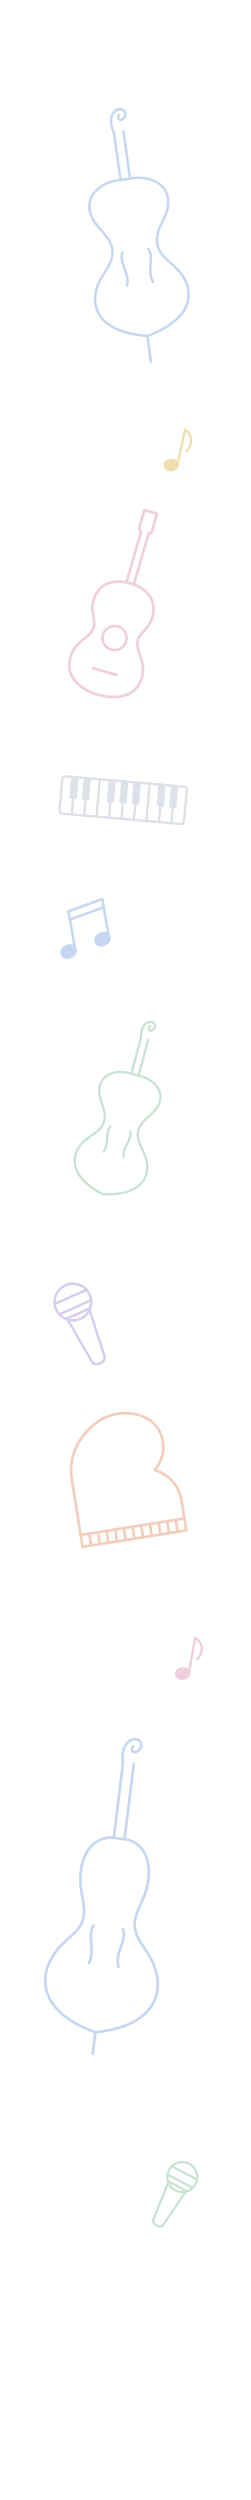
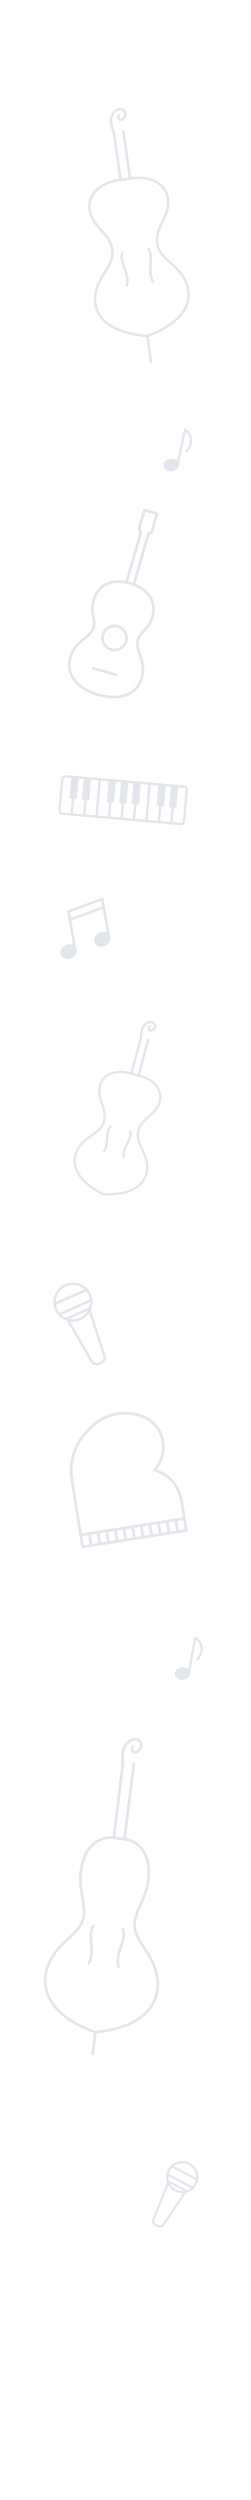
<svg xmlns="http://www.w3.org/2000/svg" width="240" height="2400" viewBox="0 0 240 2400">
  <defs>
    <g id="fiddle" fill="none">
      <path d="M 0,2 C 20,0 34,10 33,24 C 32,38 20,44 19,57 C 18,70 30,76 36,88 C 42,100 44,124 0,134 C -44,124 -42,100 -36,88 C -30,76 -18,70 -19,57 C -20,44 -32,38 -33,24 C -34,10 -20,0 0,2 Z" />
      <path d="M -4,2 L -4,-38 M 4,2 L 4,-38" />
      <path d="M -4,-38 C -7,-48 -4,-54 0,-56 C 6,-59 10,-53 6,-49 C 3,-46 0,-49 2,-52" />
      <path d="M 11,62 C 15,70 7,80 11,90 M -11,62 C -15,70 -7,80 -11,90" />
    </g>
    <g id="guitar" fill="none">
      <path d="M 0,0 C 18,0 28,10 28,24 C 28,36 21,40 21,48 C 21,58 34,64 34,80 C 34,98 18,106 0,106 C -18,106 -34,98 -34,80 C -34,64 -21,58 -21,48 C -21,40 -28,36 -28,24 C -28,10 -18,0 0,0 Z" />
      <circle cx="0" cy="52" r="11" />
      <path d="M -11,84 L 11,84" />
      <path d="M -3.5,0 L -3.5,-48 M 3.5,0 L 3.5,-48" />
      <path d="M -3.5,-48 L -6,-50 L -6,-68 L 6,-68 L 6,-50 L 3.5,-48" />
    </g>
    <g id="mic" fill="none">
      <circle cx="0" cy="0" r="16" />
      <path d="M -15.2,-5 L 15.2,-5 M -15.2,5 L 15.2,5" />
      <path d="M -11.6,11 L 11.6,11" />
      <path d="M -10.5,12 L -6,54 C -6,60 6,60 6,54 L 10.5,12" />
    </g>
    <g id="notes2">
      <ellipse cx="0" cy="34" rx="7" ry="5.5" transform="rotate(-18 0 34)" />
      <ellipse cx="34" cy="28" rx="7" ry="5.5" transform="rotate(-18 34 28)" />
      <path fill="none" d="M 6.5,32 L 6.5,-4 M 40.5,26 L 40.5,-10" />
      <path fill="none" d="M 6.5,-4 L 40.5,-10 M 6.5,4 L 40.5,-2" />
    </g>
    <g id="note1">
      <ellipse cx="0" cy="30" rx="7" ry="5.5" transform="rotate(-18 0 30)" />
      <path fill="none" d="M 6.5,28 L 6.5,-10 C 16,-6 18,4 13,12" />
    </g>
    <g id="keys">
      <rect fill="none" x="0" y="0" width="120" height="36" rx="3" />
      <path fill="none" d="M 12,0 L 12,36 M 24,0 L 24,36 M 36,0 L 36,36 M 48,0 L 48,36 M 60,0 L 60,36 M 72,0 L 72,36 M 84,0 L 84,36 M 96,0 L 96,36 M 108,0 L 108,36" />
      <g stroke="none">
        <rect x="8.5" y="0" width="7" height="21" />
        <rect x="20.5" y="0" width="7" height="21" />
        <rect x="44.5" y="0" width="7" height="21" />
        <rect x="56.5" y="0" width="7" height="21" />
        <rect x="68.5" y="0" width="7" height="21" />
        <rect x="92.5" y="0" width="7" height="21" />
        <rect x="104.5" y="0" width="7" height="21" />
      </g>
    </g>
    <g id="grand">
      <path fill="none" d="M -48,55 L 48,55 L 48,30 C 48,12 40,2 28,-4 C 40,-14 44,-32 34,-46 C 24,-60 0,-64 -16,-56 C -36,-46 -48,-28 -48,-8 Z" />
      <path fill="none" d="M -48,44 L 48,44" />
      <path fill="none" d="M -40,44 L -40,55 M -32,44 L -32,55 M -24,44 L -24,55 M -16,44 L -16,55 M -8,44 L -8,55 M 0,44 L 0,55 M 8,44 L 8,55 M 16,44 L 16,55 M 24,44 L 24,55 M 32,44 L 32,55 M 40,44 L 40,55" />
    </g>
    <g id="bass" fill="none">
      <path d="M 0,4 C 14,2 24,12 25,28 C 26,44 20,50 19,62 C 18,76 32,82 38,96 C 46,112 44,138 0,148 C -44,138 -46,112 -38,96 C -32,82 -18,76 -19,62 C -20,50 -26,44 -25,28 C -24,12 -14,2 0,4 Z" />
      <path d="M -4,4 L -4,-52 M 4,4 L 4,-52" />
      <path d="M -4,-52 C -7,-62 -3,-68 1,-70 C 7,-72 10,-66 6,-62 C 3,-59 0,-62 2,-65" />
      <path d="M 11,70 C 15,78 7,88 11,98 M -11,70 C -15,78 -7,88 -11,98" />
      <path d="M 0,148 L 0,164" />
    </g>
  </defs>
  <g stroke-width="2.5" stroke-linecap="round" stroke-linejoin="round" fill="none">
-     <g stroke="#c5d7f2" stroke-width="2.1" transform="translate(120,170) rotate(-8) scale(1.15)">
+     <g stroke="#e2e5eb" stroke-width="2.1" transform="translate(120,170) rotate(-8) scale(1.15)">
      <use href="#fiddle" />
      <path d="M 0,134 L 0,156" />
    </g>
-     <g fill="#f0dfae" stroke="#f0dfae" transform="translate(170,420) rotate(12) scale(0.9)">
+     <g fill="#e2e5eb" stroke="#e2e5eb" transform="translate(170,420) rotate(12) scale(0.9)">
      <use href="#note1" />
    </g>
-     <use href="#guitar" stroke="#f0cede" transform="translate(125,560) rotate(16) scale(1.05)" />
-     <g stroke="#dde1e8" fill="#dde1e8" stroke-width="2.3" transform="translate(60,745) rotate(5)">
+     <use href="#guitar" stroke="#e2e5eb" transform="translate(125,560) rotate(16) scale(1.05)" />
+     <g stroke="#e2e5eb" fill="#e2e5eb" stroke-width="2.3" transform="translate(60,745) rotate(5)">
      <use href="#keys" />
    </g>
-     <g fill="#c5d7f2" stroke="#c5d7f2" transform="translate(60,880) rotate(-10)">
+     <g fill="#e2e5eb" stroke="#e2e5eb" transform="translate(60,880) rotate(-10)">
      <use href="#notes2" />
    </g>
-     <use href="#fiddle" stroke="#c8e3d2" transform="translate(130,1030) rotate(15) scale(0.9)" />
-     <use href="#mic" stroke="#d8cdf0" stroke-width="2.2" transform="translate(70,1250) rotate(-24) scale(1.1)" />
-     <g stroke="#f2cfbd" fill="#f2cfbd" transform="translate(120,1420) rotate(-9) scale(1.05)">
+     <use href="#fiddle" stroke="#e2e5eb" transform="translate(130,1030) rotate(15) scale(0.9)" />
+     <use href="#mic" stroke="#e2e5eb" stroke-width="2.2" transform="translate(70,1250) rotate(-24) scale(1.1)" />
+     <g stroke="#e2e5eb" fill="#e2e5eb" transform="translate(120,1420) rotate(-9) scale(1.05)">
      <use href="#grand" />
    </g>
-     <g fill="#f0cede" stroke="#f0cede" transform="translate(180,1580) rotate(10) scale(0.9)">
+     <g fill="#e2e5eb" stroke="#e2e5eb" transform="translate(180,1580) rotate(10) scale(0.9)">
      <use href="#note1" />
    </g>
-     <use href="#bass" stroke="#c5d7f2" stroke-width="2" transform="translate(115,1760) rotate(7) scale(1.3)" />
-     <use href="#mic" stroke="#c8e3d2" stroke-width="2.4" transform="translate(175,2090) rotate(28) scale(0.9)" />
+     <use href="#bass" stroke="#e2e5eb" stroke-width="2" transform="translate(115,1760) rotate(7) scale(1.3)" />
+     <use href="#mic" stroke="#e2e5eb" stroke-width="2.4" transform="translate(175,2090) rotate(28) scale(0.9)" />
  </g>
</svg>
